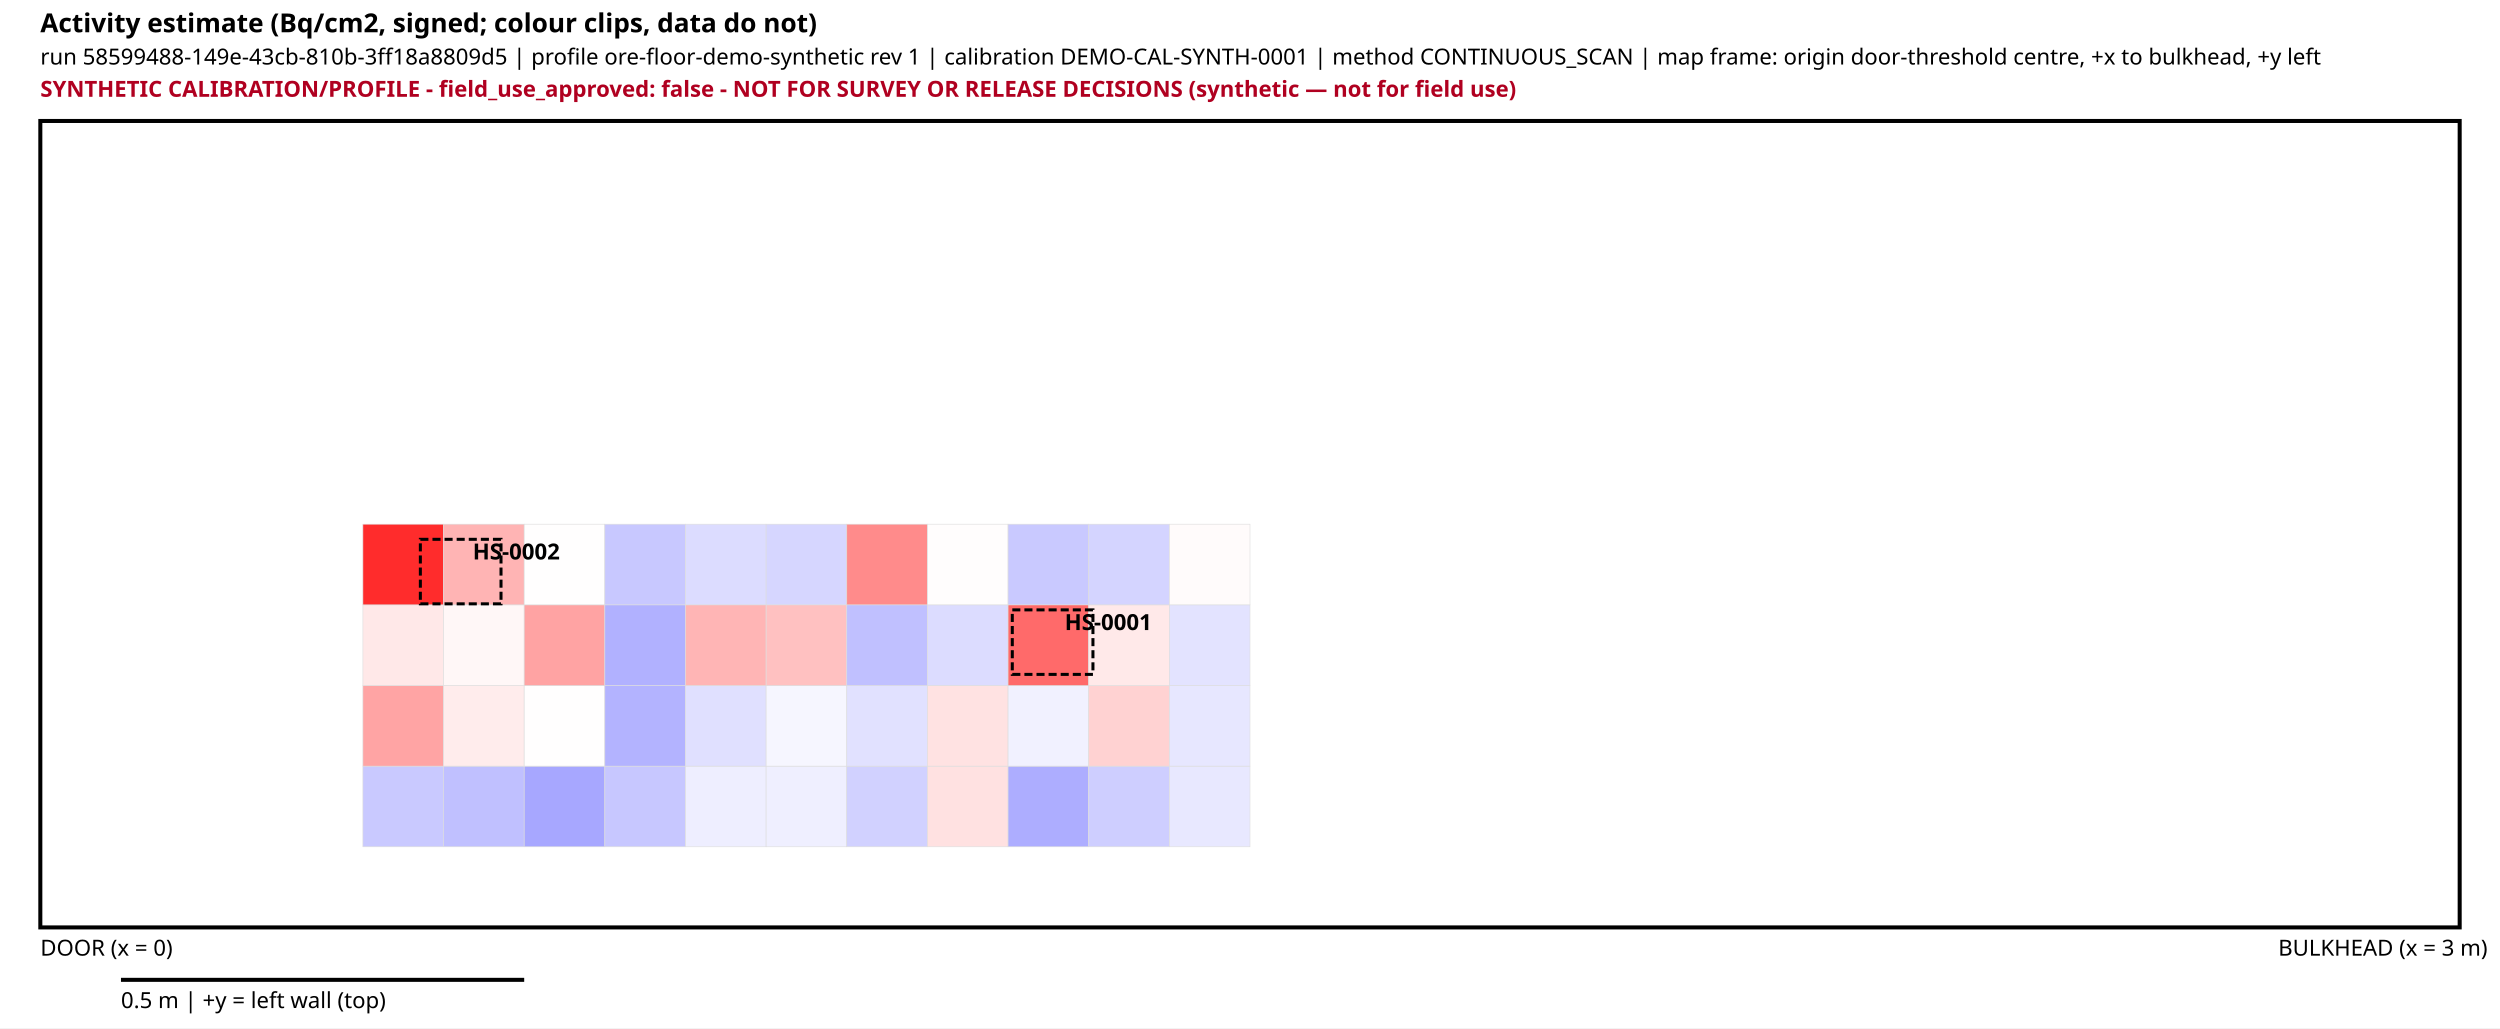
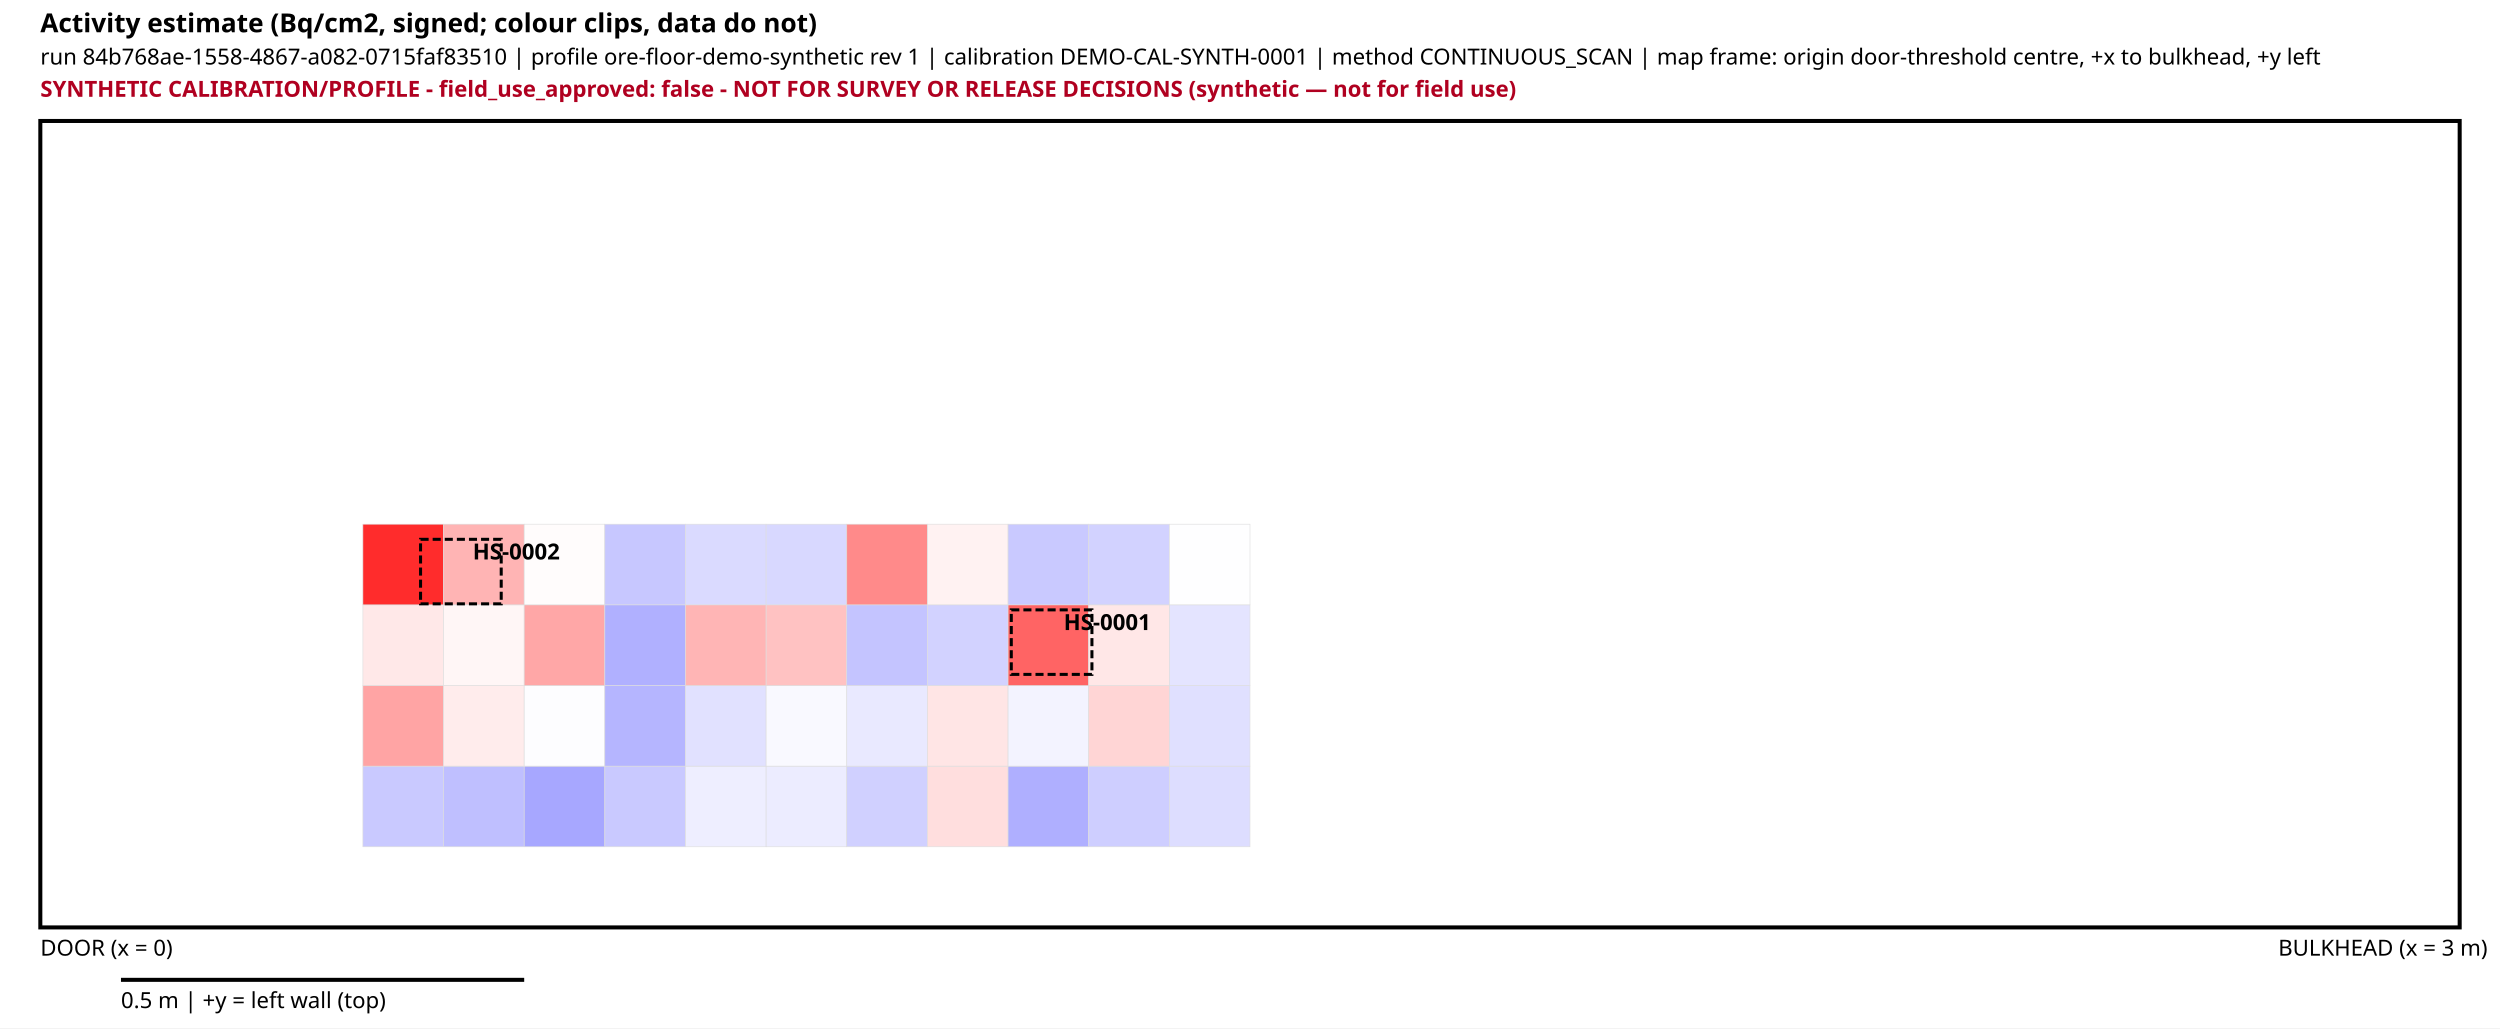
<svg xmlns="http://www.w3.org/2000/svg" width="1240" height="510" viewBox="0 0 1240 510" font-family="sans-serif" font-size="11">
  <defs>
    <pattern id="p-UNVISITED" width="8" height="8" patternUnits="userSpaceOnUse">
      <rect width="8" height="8" fill="#fff" />
      <path d="M0 8L8 0" stroke="#888" stroke-width="1" />
    </pattern>
    <pattern id="p-INVALID_DATA" width="8" height="8" patternUnits="userSpaceOnUse">
      <rect width="8" height="8" fill="#f6d5d5" />
      <path d="M0 0L8 8M0 8L8 0" stroke="#c83c3c" stroke-width="1" />
    </pattern>
    <pattern id="p-INSUFFICIENT_SENSITIVITY" width="6" height="6" patternUnits="userSpaceOnUse">
      <rect width="6" height="6" fill="#fdebc8" />
      <circle cx="3" cy="3" r="1.2" fill="#b9770e" />
    </pattern>
    <pattern id="p-BLOCKED" width="8" height="8" patternUnits="userSpaceOnUse">
      <rect width="8" height="8" fill="#e4dcf0" />
      <path d="M0 4H8" stroke="#785aa0" stroke-width="2" />
    </pattern>
    <pattern id="p-EXCLUDED" width="8" height="8" patternUnits="userSpaceOnUse">
      <rect width="8" height="8" fill="#5a5a5a" />
    </pattern>
    <pattern id="p-ACCEPTABLE" width="8" height="8" patternUnits="userSpaceOnUse">
      <rect width="8" height="8" fill="#2e8b57" />
    </pattern>
    <pattern id="p-NO_DECISION" width="8" height="8" patternUnits="userSpaceOnUse">
      <rect width="8" height="8" fill="#e6e6f2" />
      <path d="M0 4H8M4 0V8" stroke="#6a6aa0" stroke-width="1" />
    </pattern>
    <pattern id="p-INCOMPLETE_COVERAGE" width="8" height="8" patternUnits="userSpaceOnUse">
      <rect width="8" height="8" fill="#faeec0" />
      <path d="M0 0L8 8" stroke="#a08020" stroke-width="1" />
    </pattern>
    <pattern id="p-ALARM" width="8" height="8" patternUnits="userSpaceOnUse">
      <rect width="8" height="8" fill="#e60078" />
      <path d="M0 8L8 0" stroke="#000" stroke-width="1.5" />
    </pattern>
    <pattern id="p-ACQUISITION_GAP" width="8" height="8" patternUnits="userSpaceOnUse">
      <rect width="8" height="8" fill="#ddd" />
      <circle cx="4" cy="4" r="2" fill="#666" />
    </pattern>
  </defs>
  <rect width="1240" height="510" fill="#fff" />
  <text x="20" y="16" font-size="13" font-weight="bold">Activity estimate (Bq/cm2, signed; colour clips, data do not)</text>
-   <text x="20" y="32">run 58599488-149e-43cb-810b-3ff18a8809d5 | profile ore-floor-demo-synthetic rev 1 | calibration DEMO-CAL-SYNTH-0001 | method CONTINUOUS_SCAN | map frame: origin door-threshold centre, +x to bulkhead, +y left</text>
+   <text x="20" y="32">run 84b768ae-1558-4867-a082-0715faf83510 | profile ore-floor-demo-synthetic rev 1 | calibration DEMO-CAL-SYNTH-0001 | method CONTINUOUS_SCAN | map frame: origin door-threshold centre, +x to bulkhead, +y left</text>
  <text x="20" y="48" fill="#b00020" font-weight="bold">SYNTHETIC CALIBRATION/PROFILE - field_use_approved: false - NOT FOR SURVEY OR RELEASE DECISIONS (synthetic — not for field use)</text>
  <rect x="180.0" y="380.0" width="40.0" height="40.0" fill="rgb(201, 201, 255)" stroke="#ddd" stroke-width="0.3" />
-   <rect x="220.0" y="380.0" width="40.0" height="40.0" fill="rgb(192, 192, 255)" stroke="#ddd" stroke-width="0.3" />
+   <rect x="220.0" y="380.0" width="40.0" height="40.0" fill="rgb(191, 191, 255)" stroke="#ddd" stroke-width="0.3" />
  <rect x="260.0" y="380.0" width="40.0" height="40.0" fill="rgb(167, 167, 255)" stroke="#ddd" stroke-width="0.3" />
-   <rect x="300.0" y="380.0" width="40.0" height="40.0" fill="rgb(199, 199, 255)" stroke="#ddd" stroke-width="0.3" />
+   <rect x="300.0" y="380.0" width="40.0" height="40.0" fill="rgb(201, 201, 255)" stroke="#ddd" stroke-width="0.3" />
  <rect x="340.0" y="380.0" width="40.0" height="40.0" fill="rgb(238, 238, 255)" stroke="#ddd" stroke-width="0.3" />
-   <rect x="380.0" y="380.0" width="40.0" height="40.0" fill="rgb(239, 239, 255)" stroke="#ddd" stroke-width="0.3" />
-   <rect x="420.0" y="380.0" width="40.0" height="40.0" fill="rgb(209, 209, 255)" stroke="#ddd" stroke-width="0.3" />
-   <rect x="460.0" y="380.0" width="40.0" height="40.0" fill="rgb(255, 225, 225)" stroke="#ddd" stroke-width="0.3" />
-   <rect x="500.0" y="380.0" width="40.0" height="40.0" fill="rgb(173, 173, 255)" stroke="#ddd" stroke-width="0.3" />
+   <rect x="380.0" y="380.0" width="40.0" height="40.0" fill="rgb(236, 236, 255)" stroke="#ddd" stroke-width="0.3" />
+   <rect x="420.0" y="380.0" width="40.0" height="40.0" fill="rgb(208, 208, 255)" stroke="#ddd" stroke-width="0.3" />
+   <rect x="460.0" y="380.0" width="40.0" height="40.0" fill="rgb(255, 222, 222)" stroke="#ddd" stroke-width="0.3" />
+   <rect x="500.0" y="380.0" width="40.0" height="40.0" fill="rgb(175, 175, 255)" stroke="#ddd" stroke-width="0.3" />
  <rect x="540.0" y="380.0" width="40.0" height="40.0" fill="rgb(206, 206, 255)" stroke="#ddd" stroke-width="0.3" />
-   <rect x="580.0" y="380.0" width="40.0" height="40.0" fill="rgb(232, 232, 255)" stroke="#ddd" stroke-width="0.3" />
+   <rect x="580.0" y="380.0" width="40.0" height="40.0" fill="rgb(221, 221, 255)" stroke="#ddd" stroke-width="0.3" />
  <rect x="180.0" y="340.0" width="40.0" height="40.0" fill="rgb(255, 164, 164)" stroke="#ddd" stroke-width="0.3" />
  <rect x="220.0" y="340.0" width="40.0" height="40.0" fill="rgb(255, 236, 236)" stroke="#ddd" stroke-width="0.3" />
-   <rect x="260.0" y="340.0" width="40.0" height="40.0" fill="rgb(255, 254, 254)" stroke="#ddd" stroke-width="0.3" />
-   <rect x="300.0" y="340.0" width="40.0" height="40.0" fill="rgb(179, 179, 255)" stroke="#ddd" stroke-width="0.3" />
-   <rect x="340.0" y="340.0" width="40.0" height="40.0" fill="rgb(224, 224, 255)" stroke="#ddd" stroke-width="0.3" />
-   <rect x="380.0" y="340.0" width="40.0" height="40.0" fill="rgb(246, 246, 255)" stroke="#ddd" stroke-width="0.3" />
-   <rect x="420.0" y="340.0" width="40.0" height="40.0" fill="rgb(225, 225, 255)" stroke="#ddd" stroke-width="0.3" />
-   <rect x="460.0" y="340.0" width="40.0" height="40.0" fill="rgb(255, 226, 226)" stroke="#ddd" stroke-width="0.3" />
-   <rect x="500.0" y="340.0" width="40.0" height="40.0" fill="rgb(241, 241, 255)" stroke="#ddd" stroke-width="0.3" />
-   <rect x="540.0" y="340.0" width="40.0" height="40.0" fill="rgb(255, 210, 210)" stroke="#ddd" stroke-width="0.3" />
-   <rect x="580.0" y="340.0" width="40.0" height="40.0" fill="rgb(231, 231, 255)" stroke="#ddd" stroke-width="0.3" />
+   <rect x="260.0" y="340.0" width="40.0" height="40.0" fill="rgb(253, 253, 255)" stroke="#ddd" stroke-width="0.3" />
+   <rect x="300.0" y="340.0" width="40.0" height="40.0" fill="rgb(181, 181, 255)" stroke="#ddd" stroke-width="0.3" />
+   <rect x="340.0" y="340.0" width="40.0" height="40.0" fill="rgb(225, 225, 255)" stroke="#ddd" stroke-width="0.3" />
+   <rect x="380.0" y="340.0" width="40.0" height="40.0" fill="rgb(249, 249, 255)" stroke="#ddd" stroke-width="0.3" />
+   <rect x="420.0" y="340.0" width="40.0" height="40.0" fill="rgb(233, 233, 255)" stroke="#ddd" stroke-width="0.3" />
+   <rect x="460.0" y="340.0" width="40.0" height="40.0" fill="rgb(255, 229, 229)" stroke="#ddd" stroke-width="0.3" />
+   <rect x="500.0" y="340.0" width="40.0" height="40.0" fill="rgb(243, 243, 255)" stroke="#ddd" stroke-width="0.3" />
+   <rect x="540.0" y="340.0" width="40.0" height="40.0" fill="rgb(255, 213, 213)" stroke="#ddd" stroke-width="0.3" />
+   <rect x="580.0" y="340.0" width="40.0" height="40.0" fill="rgb(224, 224, 255)" stroke="#ddd" stroke-width="0.3" />
  <rect x="180.0" y="300.0" width="40.0" height="40.0" fill="rgb(255, 232, 232)" stroke="#ddd" stroke-width="0.3" />
-   <rect x="220.0" y="300.0" width="40.0" height="40.0" fill="rgb(255, 247, 247)" stroke="#ddd" stroke-width="0.3" />
-   <rect x="260.0" y="300.0" width="40.0" height="40.0" fill="rgb(255, 163, 163)" stroke="#ddd" stroke-width="0.3" />
-   <rect x="300.0" y="300.0" width="40.0" height="40.0" fill="rgb(177, 177, 255)" stroke="#ddd" stroke-width="0.3" />
+   <rect x="220.0" y="300.0" width="40.0" height="40.0" fill="rgb(255, 246, 246)" stroke="#ddd" stroke-width="0.3" />
+   <rect x="260.0" y="300.0" width="40.0" height="40.0" fill="rgb(255, 167, 167)" stroke="#ddd" stroke-width="0.3" />
+   <rect x="300.0" y="300.0" width="40.0" height="40.0" fill="rgb(176, 176, 255)" stroke="#ddd" stroke-width="0.3" />
  <rect x="340.0" y="300.0" width="40.0" height="40.0" fill="rgb(255, 181, 181)" stroke="#ddd" stroke-width="0.3" />
-   <rect x="380.0" y="300.0" width="40.0" height="40.0" fill="rgb(255, 193, 193)" stroke="#ddd" stroke-width="0.3" />
-   <rect x="420.0" y="300.0" width="40.0" height="40.0" fill="rgb(192, 192, 255)" stroke="#ddd" stroke-width="0.3" />
-   <rect x="460.0" y="300.0" width="40.0" height="40.0" fill="rgb(220, 220, 255)" stroke="#ddd" stroke-width="0.3" />
-   <rect x="500.0" y="300.0" width="40.0" height="40.0" fill="rgb(255, 106, 106)" stroke="#ddd" stroke-width="0.3" />
-   <rect x="540.0" y="300.0" width="40.0" height="40.0" fill="rgb(255, 233, 233)" stroke="#ddd" stroke-width="0.3" />
-   <rect x="580.0" y="300.0" width="40.0" height="40.0" fill="rgb(227, 227, 255)" stroke="#ddd" stroke-width="0.3" />
+   <rect x="380.0" y="300.0" width="40.0" height="40.0" fill="rgb(255, 194, 194)" stroke="#ddd" stroke-width="0.3" />
+   <rect x="420.0" y="300.0" width="40.0" height="40.0" fill="rgb(196, 196, 255)" stroke="#ddd" stroke-width="0.3" />
+   <rect x="460.0" y="300.0" width="40.0" height="40.0" fill="rgb(210, 210, 255)" stroke="#ddd" stroke-width="0.3" />
+   <rect x="500.0" y="300.0" width="40.0" height="40.0" fill="rgb(255, 100, 100)" stroke="#ddd" stroke-width="0.3" />
+   <rect x="540.0" y="300.0" width="40.0" height="40.0" fill="rgb(255, 231, 231)" stroke="#ddd" stroke-width="0.3" />
+   <rect x="580.0" y="300.0" width="40.0" height="40.0" fill="rgb(228, 228, 255)" stroke="#ddd" stroke-width="0.3" />
  <rect x="180.0" y="260.0" width="40.0" height="40.0" fill="rgb(255, 44, 44)" stroke="#ddd" stroke-width="0.3" />
  <rect x="220.0" y="260.0" width="40.0" height="40.0" fill="rgb(255, 180, 180)" stroke="#ddd" stroke-width="0.3" />
-   <rect x="260.0" y="260.0" width="40.0" height="40.0" fill="rgb(255, 254, 254)" stroke="#ddd" stroke-width="0.3" />
-   <rect x="300.0" y="260.0" width="40.0" height="40.0" fill="rgb(200, 200, 255)" stroke="#ddd" stroke-width="0.3" />
-   <rect x="340.0" y="260.0" width="40.0" height="40.0" fill="rgb(220, 220, 255)" stroke="#ddd" stroke-width="0.3" />
-   <rect x="380.0" y="260.0" width="40.0" height="40.0" fill="rgb(214, 214, 255)" stroke="#ddd" stroke-width="0.3" />
-   <rect x="420.0" y="260.0" width="40.0" height="40.0" fill="rgb(255, 139, 139)" stroke="#ddd" stroke-width="0.3" />
-   <rect x="460.0" y="260.0" width="40.0" height="40.0" fill="rgb(255, 253, 253)" stroke="#ddd" stroke-width="0.3" />
+   <rect x="260.0" y="260.0" width="40.0" height="40.0" fill="rgb(255, 252, 252)" stroke="#ddd" stroke-width="0.3" />
+   <rect x="300.0" y="260.0" width="40.0" height="40.0" fill="rgb(199, 199, 255)" stroke="#ddd" stroke-width="0.3" />
+   <rect x="340.0" y="260.0" width="40.0" height="40.0" fill="rgb(218, 218, 255)" stroke="#ddd" stroke-width="0.3" />
+   <rect x="380.0" y="260.0" width="40.0" height="40.0" fill="rgb(216, 216, 255)" stroke="#ddd" stroke-width="0.3" />
+   <rect x="420.0" y="260.0" width="40.0" height="40.0" fill="rgb(255, 138, 138)" stroke="#ddd" stroke-width="0.3" />
+   <rect x="460.0" y="260.0" width="40.0" height="40.0" fill="rgb(255, 242, 242)" stroke="#ddd" stroke-width="0.3" />
  <rect x="500.0" y="260.0" width="40.0" height="40.0" fill="rgb(201, 201, 255)" stroke="#ddd" stroke-width="0.3" />
-   <rect x="540.0" y="260.0" width="40.0" height="40.0" fill="rgb(212, 212, 255)" stroke="#ddd" stroke-width="0.3" />
-   <rect x="580.0" y="260.0" width="40.0" height="40.0" fill="rgb(255, 251, 251)" stroke="#ddd" stroke-width="0.3" />
+   <rect x="540.0" y="260.0" width="40.0" height="40.0" fill="rgb(210, 210, 255)" stroke="#ddd" stroke-width="0.3" />
+   <rect x="580.0" y="260.0" width="40.0" height="40.0" fill="rgb(254, 254, 255)" stroke="#ddd" stroke-width="0.3" />
  <rect x="20.0" y="60.0" width="1200.0" height="400.0" fill="none" stroke="#000" stroke-width="2" />
  <text x="20.0" y="474.0">DOOR (x = 0)</text>
  <text x="1130.0" y="474.0">BULKHEAD (x = 3 m)</text>
  <line x1="60.0" y1="486.0" x2="260.0" y2="486.0" stroke="#000" stroke-width="2" />
  <text x="60.0" y="500.0">0.5 m | +y = left wall (top)</text>
-   <polygon points="502.1,334.5 542.1,334.5 542.1,302.5 502.1,302.5" fill="none" stroke="#000" stroke-width="1.5" stroke-dasharray="4 2" />
-   <text x="528.1" y="312.5" font-weight="bold">HS-0001</text>
-   <polygon points="208.5,299.5 248.5,299.5 248.5,267.5 208.5,267.5" fill="none" stroke="#000" stroke-width="1.5" stroke-dasharray="4 2" />
+   <polygon points="501.6,334.5 541.6,334.5 541.6,302.5 501.6,302.5" fill="none" stroke="#000" stroke-width="1.5" stroke-dasharray="4 2" />
+   <text x="527.6" y="312.5" font-weight="bold">HS-0001</text>
+   <polygon points="208.6,299.5 248.6,299.5 248.6,267.5 208.6,267.5" fill="none" stroke="#000" stroke-width="1.5" stroke-dasharray="4 2" />
  <text x="234.5" y="277.5" font-weight="bold">HS-0002</text>
</svg>
